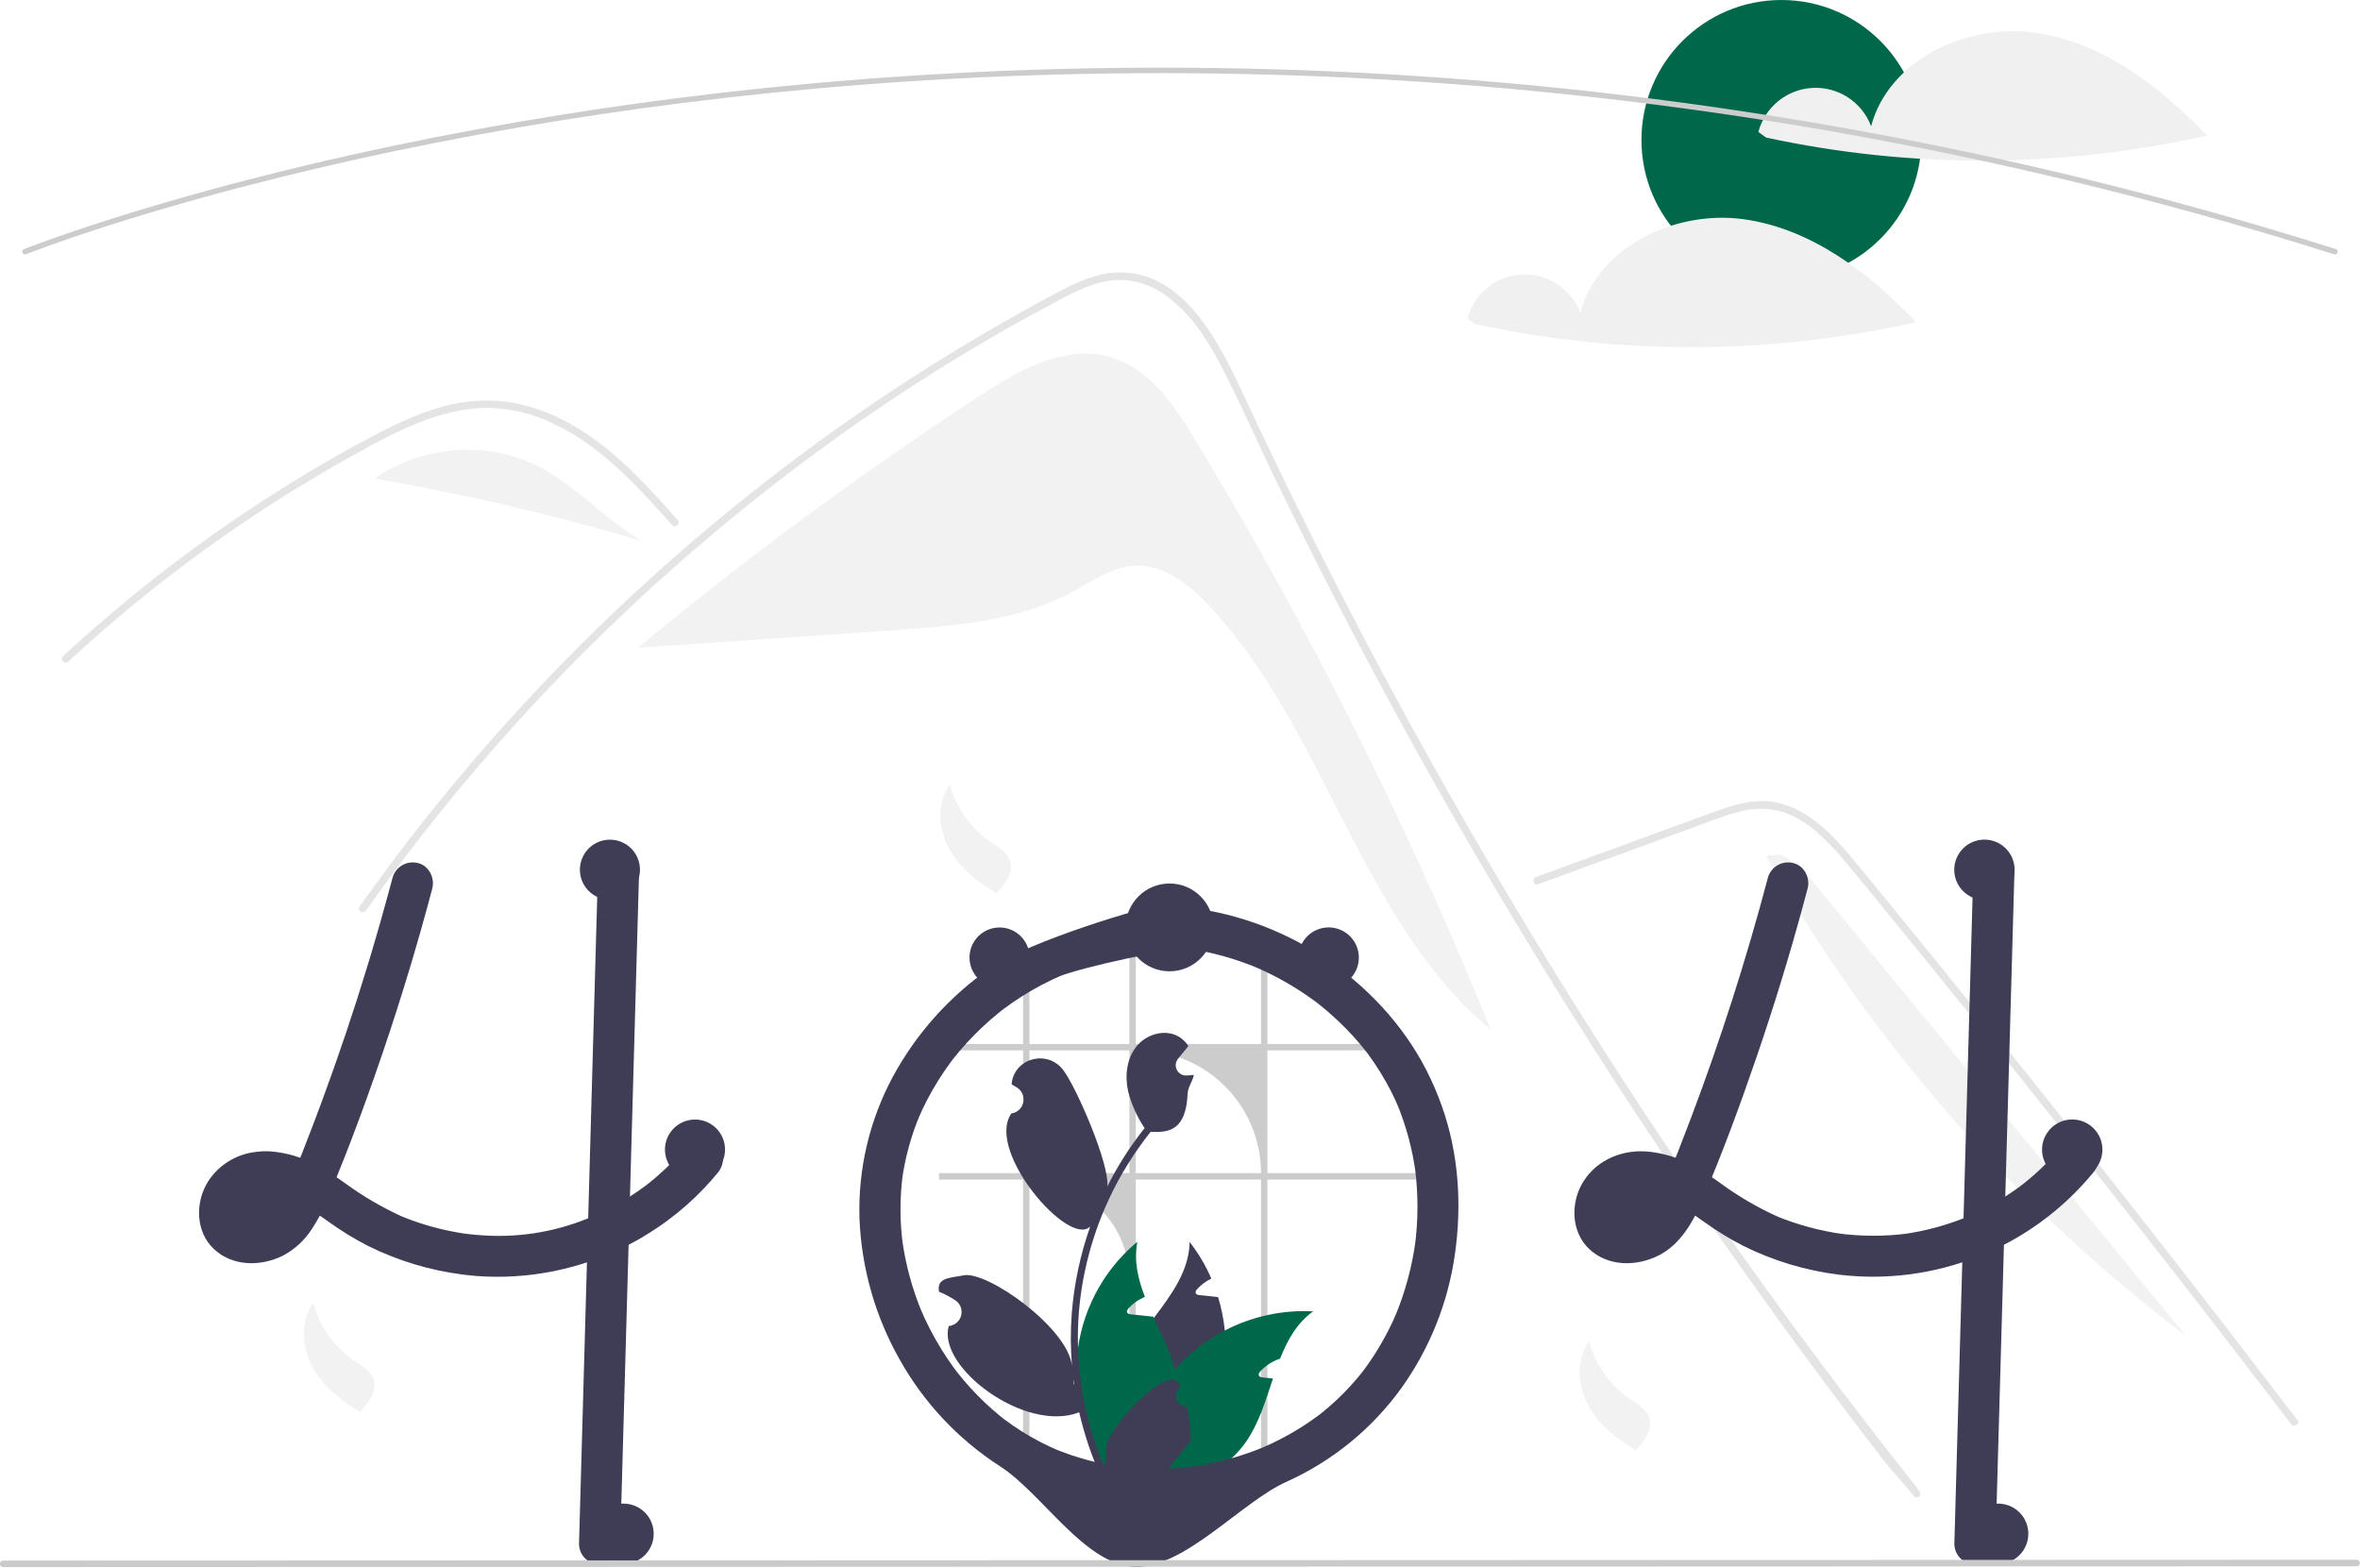
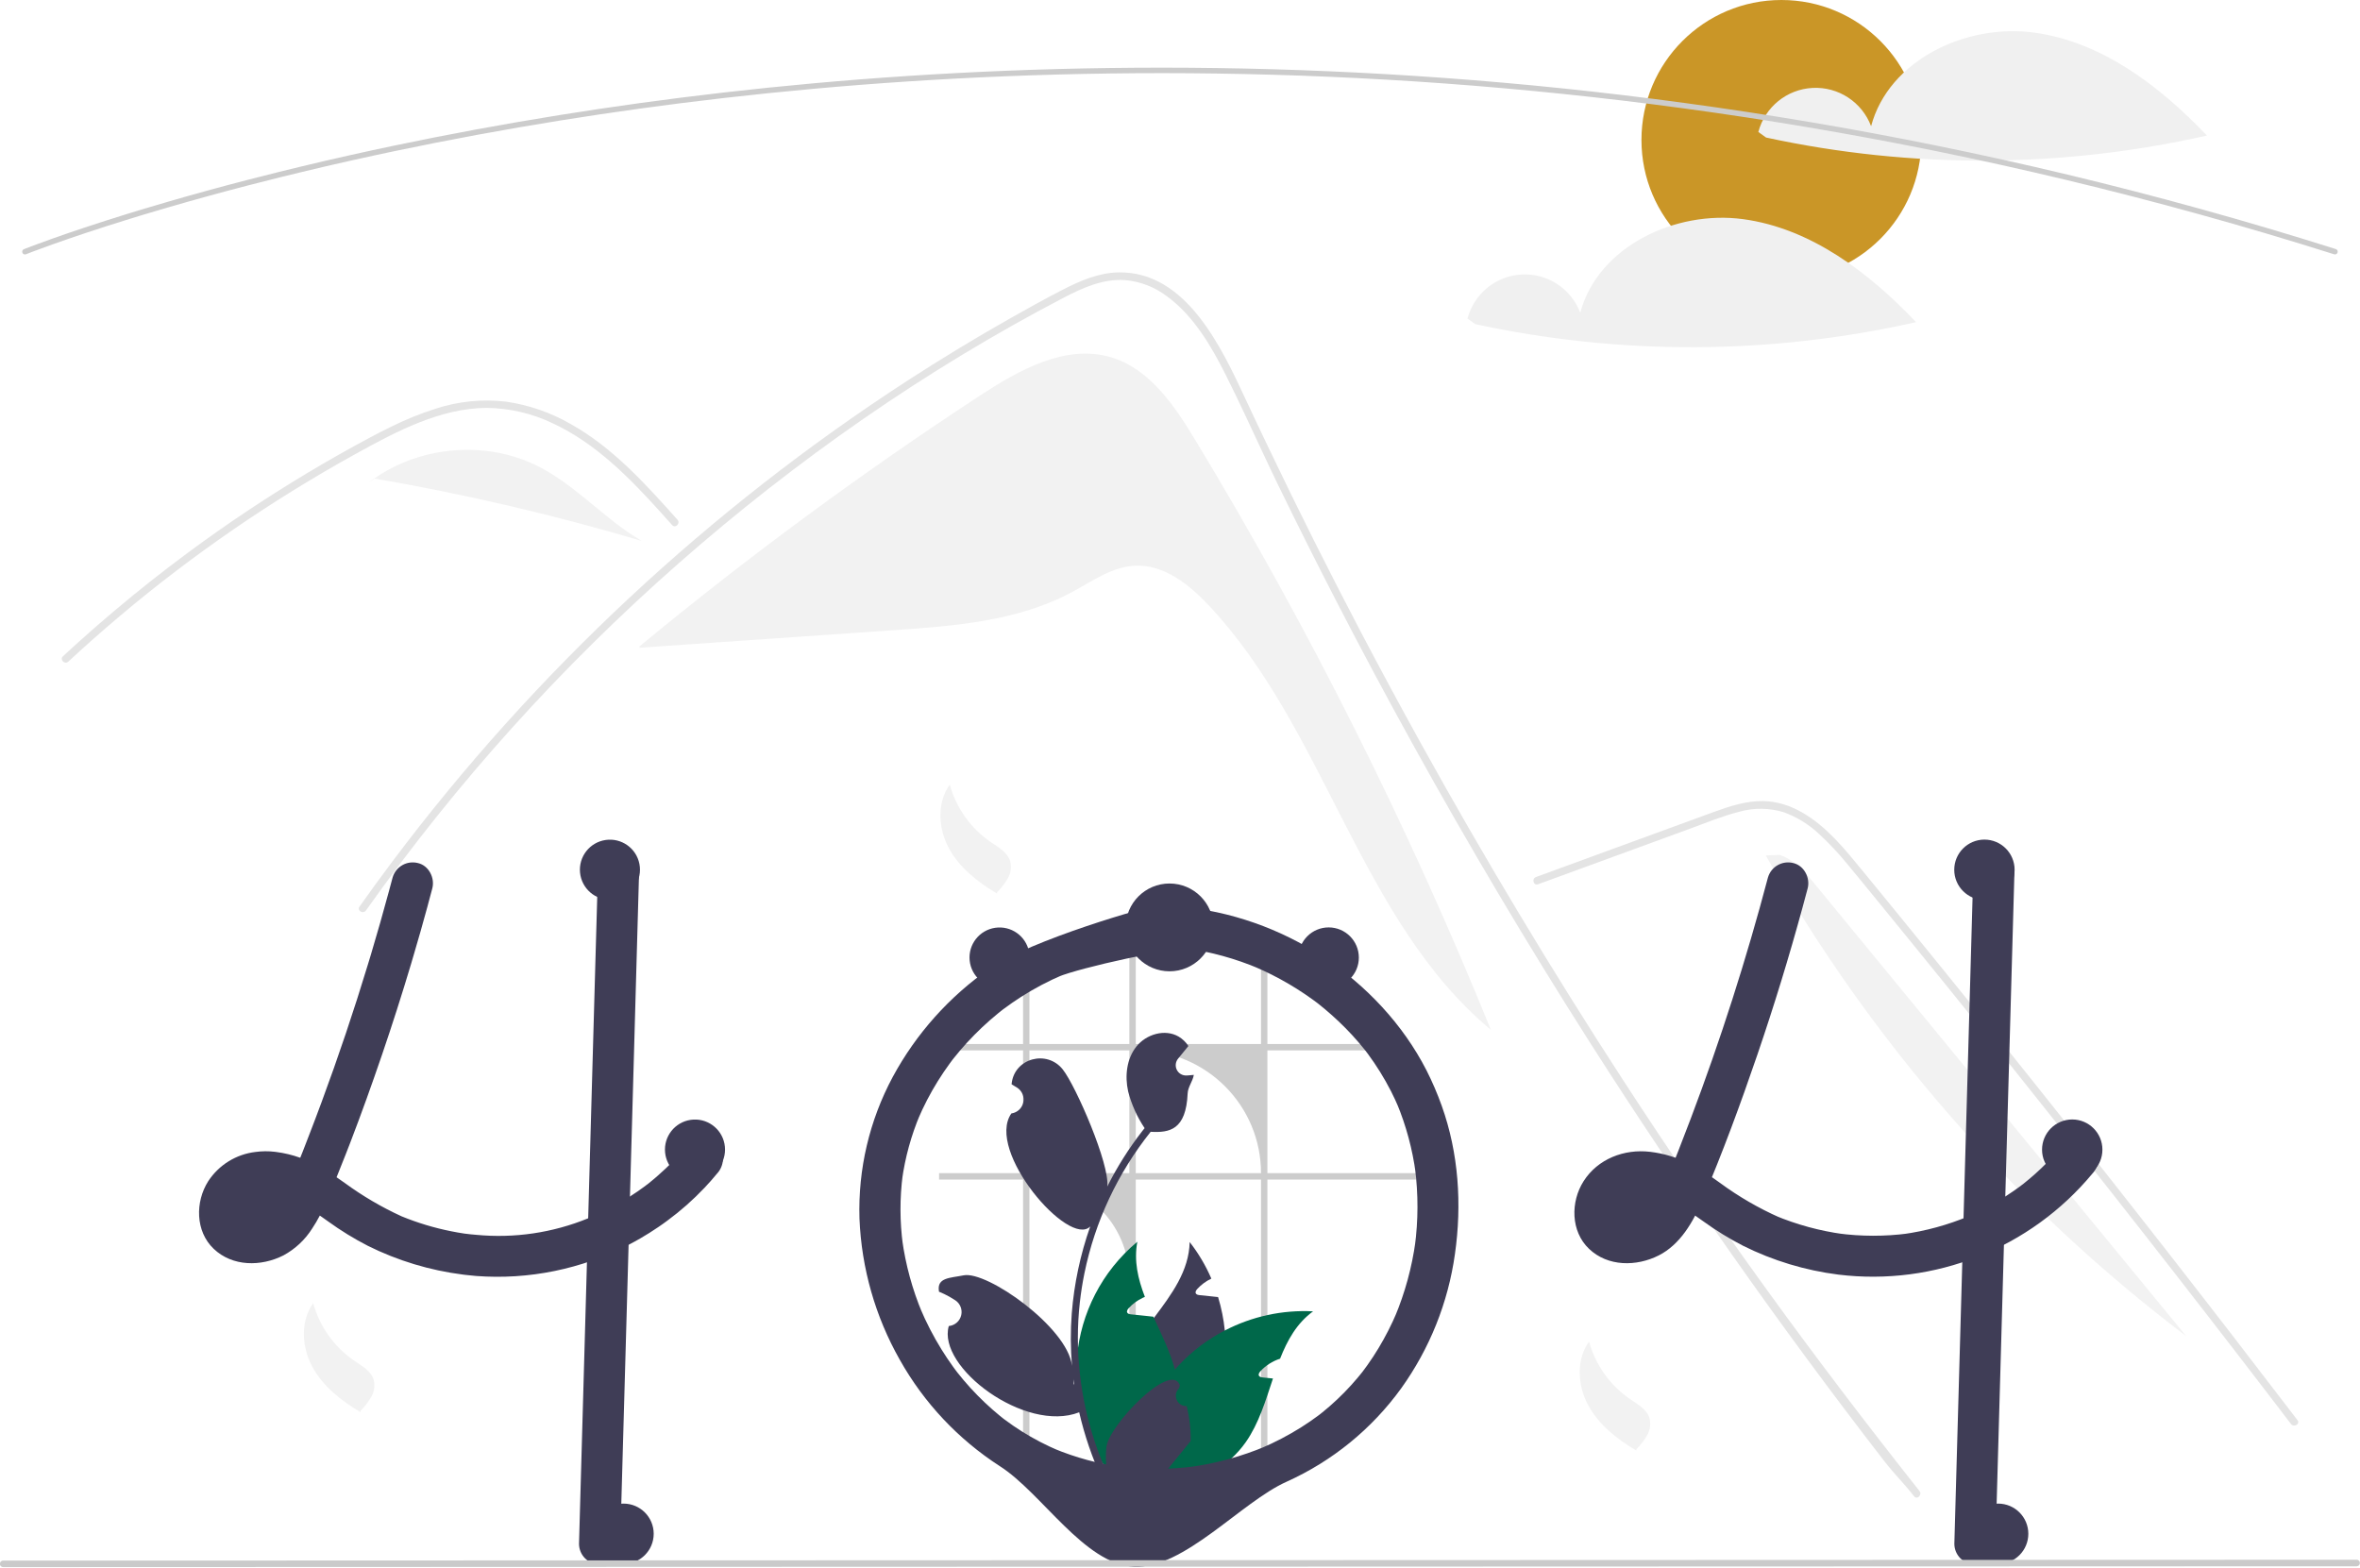
<svg xmlns="http://www.w3.org/2000/svg" data-name="Layer 1" width="860.131" height="571.148" viewBox="0 0 860.131 571.148">
  <path d="M605.67,324.953c-7.669-12.684-16.757-26.228-30.99-30.37-16.482-4.796-33.413,4.732-47.775,14.135a1392.157,1392.157,0,0,0-123.893,91.283l.043.492q46.226-3.188,92.451-6.376c22.265-1.535,45.296-3.283,64.972-13.816,7.467-3.997,14.745-9.336,23.206-9.708,10.512-.462,19.677,6.879,26.88,14.549,42.607,45.371,54.937,114.754,102.738,154.616A1516.995,1516.995,0,0,0,605.67,324.953Z" transform="translate(-169.9343 -164.426)" fill="#f2f2f2" />
  <path d="M867.571,709.781c-4.712-5.95-6.637-7.343-11.285-13.348q-56.764-73.416-106.708-151.792-33.924-53.23-64.483-108.504-14.549-26.278-28.3-52.969-10.67-20.695-20.865-41.638c-1.944-3.988-3.832-7.994-5.711-12.009-4.428-9.442-8.773-18.93-13.439-28.244-5.317-10.616-11.789-21.745-21.553-28.877a29.405,29.405,0,0,0-15.319-5.895c-7.948-.513-15.282,2.769-22.176,6.353-50.439,26.301-97.659,59.276-140.37,96.798A730.778,730.778,0,0,0,303.322,496.247c-1.008,1.439-3.392.064-2.374-1.384q6.009-8.498,12.257-16.813A734.817,734.817,0,0,1,500.805,303.064q18.248-11.826,37.183-22.542c6.362-3.603,12.752-7.16,19.251-10.497,6.371-3.273,13.137-6.215,20.416-6.325,24.77-.385,37.595,27.667,46.405,46.542q4.153,8.911,8.406,17.766,16.075,33.621,33.387,66.628,10.685,20.379,21.837,40.52,34.707,62.718,73.779,122.897c34.506,53.143,68.737,100.089,108.046,149.785C870.596,709.213,868.662,711.175,867.571,709.781Z" transform="translate(-169.9343 -164.426)" fill="#e4e4e4" />
  <path d="M414.916,355.804c-1.439-1.604-2.869-3.209-4.318-4.813-11.422-12.633-23.679-25.118-39.364-32.361a57.11,57.11,0,0,0-23.927-5.546c-8.562.028-16.932,2.273-24.843,5.418-3.74,1.494-7.398,3.19-11.001,4.996-4.116,2.072-8.159,4.281-12.183,6.509q-11.331,6.27-22.368,13.091-21.961,13.572-42.546,29.216-10.671,8.113-20.902,16.758-9.516,8.031-18.646,16.492c-1.302,1.201-3.245-.743-1.944-1.943,1.604-1.494,3.227-2.979,4.85-4.446q6.875-6.215,13.971-12.193,12.939-10.918,26.549-20.993,21.163-15.676,43.783-29.225,11.304-6.765,22.918-12.963c2.338-1.247,4.703-2.466,7.096-3.621a113.116,113.116,0,0,1,16.868-6.866,60.006,60.006,0,0,1,25.476-2.503,66.327,66.327,0,0,1,23.505,8.131c15.401,8.608,27.346,21.919,38.97,34.909C418.033,355.171,416.099,357.124,414.916,355.804Z" transform="translate(-169.9343 -164.426)" fill="#e4e4e4" />
  <path d="M730.477,486.711l36.905-13.498,18.323-6.702c5.968-2.183,11.921-4.667,18.09-6.23a28.539,28.539,0,0,1,16.374.209,37.738,37.738,0,0,1,12.771,7.917,103.64,103.64,0,0,1,10.475,11.186c3.989,4.794,7.92,9.639,11.868,14.467q24.441,29.891,48.563,60.041,24.121,30.15,47.92,60.556,23.857,30.48,47.385,61.216,2.882,3.765,5.76,7.534c1.06,1.388,3.449.02,2.375-1.388Q983.582,650.974,959.549,620.184q-24.092-30.864-48.516-61.466-24.424-30.601-49.179-60.937-6.167-7.558-12.354-15.099c-3.48-4.241-6.92-8.527-10.736-12.474-7.005-7.245-15.758-13.648-26.234-13.822-6.16-.102-12.121,1.852-17.844,3.923-6.17,2.232-12.325,4.506-18.486,6.759l-37.163,13.592-9.291,3.398c-1.649.603-.937,3.262.731,2.652Z" transform="translate(-169.9343 -164.426)" fill="#e4e4e4" />
  <path d="M366.377,334.526c-18.754-9.639-42.771-7.751-60.005,4.291a855.847,855.847,0,0,1,97.371,22.726C390.46,353.759,380.07,341.563,366.377,334.526Z" transform="translate(-169.9343 -164.426)" fill="#f2f2f2" />
  <path d="M306.188,338.784l-3.61,2.935c1.221-1.027,2.491-1.99,3.795-2.901C306.311,338.807,306.249,338.795,306.188,338.784Z" transform="translate(-169.9343 -164.426)" fill="#f2f2f2" />
  <path d="M831.549,486.846c-3.633-4.422-7.56-9.052-12.994-10.848l-5.073.2A575.436,575.436,0,0,0,966.749,651.418Q899.149,569.132,831.549,486.846Z" transform="translate(-169.9343 -164.426)" fill="#f2f2f2" />
  <path d="M516.084,450.367A37.481,37.481,0,0,0,531.015,471.325c2.82,1.92,6.157,3.762,7.122,7.035a8.379,8.379,0,0,1-.874,6.15,24.884,24.884,0,0,1-3.861,5.041l-.137.512c-6.998-4.147-13.656-9.393-17.522-16.551s-4.406-16.539.341-23.145" transform="translate(-169.9343 -164.426)" fill="#f2f2f2" />
  <path d="M749.084,653.367A37.481,37.481,0,0,0,764.015,674.325c2.82,1.92,6.157,3.762,7.122,7.035a8.379,8.379,0,0,1-.874,6.15,24.884,24.884,0,0,1-3.861,5.041l-.137.512c-6.998-4.147-13.656-9.393-17.522-16.551s-4.406-16.539.341-23.145" transform="translate(-169.9343 -164.426)" fill="#f2f2f2" />
  <path d="M284.084,639.367A37.481,37.481,0,0,0,299.015,660.325c2.82,1.92,6.157,3.762,7.122,7.035a8.379,8.379,0,0,1-.874,6.15,24.884,24.884,0,0,1-3.861,5.041l-.137.512c-6.998-4.147-13.656-9.393-17.522-16.551s-4.406-16.539.341-23.145" transform="translate(-169.9343 -164.426)" fill="#f2f2f2" />
-   <circle cx="649.249" cy="51" r="51" fill="#00684a" />
+   <circle cx="649.249" cy="51" r="51" fill="#CA9627" />
  <path d="M911.219,176.296c-24.717-3.341-52.935,10.019-59.341,34.124a21.597,21.597,0,0,0-41.094,2.109l2.83,2.027a372.275,372.275,0,0,0,160.659-.726C957.079,195.76,935.935,179.637,911.219,176.296Z" transform="translate(-169.9343 -164.426)" fill="#f0f0f0" />
  <path d="M805.219,244.296c-24.717-3.341-52.935,10.019-59.341,34.124a21.597,21.597,0,0,0-41.094,2.109l2.83,2.027a372.275,372.275,0,0,0,160.659-.726C851.079,263.76,829.935,247.637,805.219,244.296Z" transform="translate(-169.9343 -164.426)" fill="#f0f0f0" />
  <path d="M1020.946,257.154a.982.982,0,0,1-.302-.047C756.237,173.489,523.199,184.424,374.264,208.321c-20.269,3.251-40.591,7.006-60.404,11.161-5.058,1.06-10.306,2.195-15.597,3.378-6.319,1.407-12.554,2.856-18.532,4.306q-3.873.917-7.595,1.849c-3.758.928-7.572,1.895-11.66,2.957-4.568,1.178-9.209,2.413-13.797,3.672a.442.442,0,0,1-.051.015l0.0.001c-5.183,1.415-10.338,2.871-15.323,4.325-2.698.779-5.304,1.548-7.799,2.307-.279.077-.526.151-.776.228l-.536.163c-.311.095-.617.188-.924.275l-.02.006 0.0.001-.812.252c-.968.293-1.912.579-2.841.864-24.545,7.566-38.038,12.949-38.171,13.002a1,1,0,1,1-.744-1.856c.134-.053,13.693-5.463,38.328-13.058.932-.286,1.879-.572,2.85-.866l.754-.234c.026-.01.052-.018.078-.025.305-.087.61-.18.919-.273l.537-.163c.268-.081.531-.161.801-.235,2.479-.754,5.093-1.524,7.798-2.307,4.987-1.455,10.147-2.911,15.334-4.328.016-.006.033-.01.049-.015v-.001c4.604-1.263,9.263-2.503,13.845-3.685,4.094-1.063,7.915-2.032,11.68-2.962q3.738-.93,7.609-1.853c5.985-1.451,12.233-2.902,18.563-4.312,5.299-1.184,10.556-2.322,15.622-3.383,19.843-4.162,40.198-7.923,60.497-11.179C523.096,182.415,756.467,171.463,1021.246,255.201a1.0 1,0,0,1-.301,1.953Z" transform="translate(-169.9343 -164.426)" fill="#ccc" />
  <path d="M432.923,584.266a6.729,6.729,0,0,0-1.7-2.67,6.43,6.43,0,0,0-.92-.71c-2.61-1.74-6.51-2.13-8.99,0a5.81,5.81,0,0,0-.69.71q-1.11,1.365-2.28,2.67c-1.28,1.46-2.59,2.87-3.96,4.24-.39.38-.78.77-1.18,1.15-.23.23-.46.45-.69.67-.88.84-1.78,1.65-2.69,2.45-.48.43-.96.85-1.45,1.26-.73.61-1.46,1.22-2.2,1.81-.07.05-.14.1-.21.16-.02.01-.03.03-.05.04-.01,0-.02,0-.03.02a.179.179,0,0,0-.07.05c-.22.15-.37.25-.48.34.04-.02.08-.05.12-.07-.18.14-.37.28-.55.42-1.75,1.29-3.54,2.53-5.37,3.69a99.21,99.21,0,0,1-14.22,7.55c-.33.13-.67.27-1.01.4a85.97,85.97,0,0,1-40.85,6.02q-2.13-.165-4.26-.45c-1.64-.24-3.27-.53-4.89-.86a97.932,97.932,0,0,1-18.02-5.44,118.652,118.652,0,0,1-20.66-12.12c-1-.71-2.01-1.42-3.02-2.11,1.15-2.82,2.28-5.64,3.38-8.48.55-1.37,1.08-2.74,1.6-4.12,4.09-10.63,7.93-21.36,11.61-32.13q5.58-16.365,10.53-32.92.51-1.68.99-3.36,2.595-8.745,4.98-17.53c.15-.57.31-1.13.45-1.7q.69-2.52,1.35-5.04c1-3.79-1.26-8.32-5.24-9.23a7.634,7.634,0,0,0-9.22,5.24c-.43,1.62-.86,3.23-1.3,4.85q-3.165,11.745-6.66,23.41-.51,1.68-1.02,3.36-7.71,25.41-16.93,50.31-1.11,3.015-2.25,6.01c-.37.98-.74,1.96-1.12,2.94-.73,1.93-1.48,3.86-2.23,5.79-.43,1.13-.87,2.26-1.31,3.38-.29.71-.57,1.42-.85,2.12a41.809,41.809,0,0,0-8.81-2.12l-.48-.06a27.397,27.397,0,0,0-7.01.06,23.914,23.914,0,0,0-17.24,10.66c-4.77,7.51-4.71,18.25,1.98,24.63,6.89,6.57,17.32,6.52,25.43,2.41a28.351,28.351,0,0,0,10.52-9.86,50.569,50.569,0,0,0,2.74-4.65c.21.14.42.28.63.43.8.56,1.6,1.13,2.39,1.69a111.738,111.738,0,0,0,14.51,8.91,108.359,108.359,0,0,0,34.62,10.47c.27.03.53.07.8.1,1.33.17,2.67.3,4.01.41a103.782,103.782,0,0,0,55.58-11.36q2.175-1.125,4.31-2.36,3.315-1.92,6.48-4.08c1.15-.78,2.27-1.57,3.38-2.4a101.042,101.042,0,0,0,13.51-11.95q2.355-2.475,4.51-5.11a8.061,8.061,0,0,0,2.2-5.3A7.564,7.564,0,0,0,432.923,584.266Zm-165.59,23.82c.21-.15.42-.31.62-.47C267.893,607.766,267.603,607.936,267.333,608.086Zm3.21-3.23c-.23.26-.44.52-.67.78a23.366,23.366,0,0,1-2.25,2.2c-.11.1-.23.2-.35.29a.01.01,0,0,0-.01.01,3.804,3.804,0,0,0-.42.22q-.645.39-1.32.72a17.005,17.005,0,0,1-2.71.75,16.799,16.799,0,0,1-2.13.02h-.02a14.823,14.823,0,0,1-1.45-.4c-.24-.12-.47-.26-.7-.4-.09-.08-.17-.16-.22-.21a2.44,2.44,0,0,1-.27-.29.01.01,0,0,0-.01-.01c-.11-.2-.23-.4-.34-.6a.031.031,0,0,1-.01-.02c-.08-.25-.15-.51-.21-.77a12.511,12.511,0,0,1,.01-1.37,13.467,13.467,0,0,1,.54-1.88,11.068,11.068,0,0,1,.69-1.26c.02-.04.12-.2.23-.38.01-.01.01-.01.01-.02.15-.17.3-.35.46-.51.27-.3.56-.56.85-.83a18.022,18.022,0,0,1,1.75-1.01,19.481,19.481,0,0,1,2.93-.79,24.989,24.989,0,0,1,4.41.04,30.301,30.301,0,0,1,4.1,1.01,36.945,36.945,0,0,1-2.77,4.54C270.623,604.746,270.583,604.806,270.543,604.856Zm-11.12-3.29a2.18,2.18,0,0,1-.31.39A1.409,1.409,0,0,1,259.423,601.566Z" transform="translate(-169.9343 -164.426)" fill="#3f3d56" />
  <path d="M402.863,482.136q-.135,4.71-.27,9.42-.285,10.455-.59,20.92-.315,11.775-.66,23.54-.165,6.075-.34,12.15-.465,16.365-.92,32.72c-.03,1.13-.07,2.25-.1,3.38q-.225,8.115-.45,16.23-.255,8.805-.5,17.61-.18,6.6-.37,13.21-1.35,47.895-2.7,95.79a7.648,7.648,0,0,1-7.5,7.5,7.561,7.561,0,0,1-7.5-7.5q.75-26.94,1.52-53.88.675-24.36,1.37-48.72.225-8.025.45-16.06.345-12.09.68-24.18c.03-1.13.07-2.25.1-3.38.02-.99.05-1.97.08-2.96q.66-23.475,1.32-46.96.27-9.24.52-18.49.3-10.545.6-21.08c.09-3.09.17-6.17.26-9.26a7.648,7.648,0,0,1,7.5-7.5A7.561,7.561,0,0,1,402.863,482.136Z" transform="translate(-169.9343 -164.426)" fill="#3f3d56" />
  <path d="M814.291,484.217a893.238,893.238,0,0,1-28.161,87.941c-3.007,7.946-6.083,15.877-9.371,23.712l.756-1.792a54.583,54.583,0,0,1-5.59,10.612q-.229.321-.467.636,1.166-1.49.443-.589c-.254.301-.505.602-.768.895a23.664,23.664,0,0,1-2.249,2.203q-.301.258-.612.504l.938-.729c-.109.257-.873.597-1.111.743a18.254,18.254,0,0,1-2.405,1.219l1.792-.756a19.086,19.086,0,0,1-4.231,1.161l1.994-.268a17.021,17.021,0,0,1-4.298.046l1.994.268a14.002,14.002,0,0,1-3.405-.917l1.792.756a12.012,12.012,0,0,1-1.679-.896c-.271-.177-1.105-.809-.015.025,1.133.866.146.074-.088-.156-.194-.192-.37-.4-.56-.595-.882-.905.996,1.557.397.499a18.182,18.182,0,0,1-.878-1.637l.756,1.792a11.925,11.925,0,0,1-.728-2.651l.268,1.994a13.651,13.651,0,0,1-.003-3.405l-.268,1.994a15.964,15.964,0,0,1,.995-3.68l-.756,1.792a16.729,16.729,0,0,1,1.178-2.298,6.729,6.729,0,0,1,.729-1.071c.049.016-1.269,1.513-.569.757.183-.198.354-.406.539-.602.296-.314.614-.601.926-.898,1.045-.994-1.462.966-.257.179a19.049,19.049,0,0,1,2.749-1.499l-1.792.756a20.311,20.311,0,0,1,4.995-1.34l-1.994.268a25.628,25.628,0,0,1,6.461.076l-1.994-.268a33.211,33.211,0,0,1,7.892,2.22l-1.792-.756c5.39,2.314,10.163,5.749,14.928,9.118a111.95,111.95,0,0,0,14.506,8.906,108.388,108.388,0,0,0,34.622,10.474,103.933,103.933,0,0,0,92.586-36.752,8.078,8.078,0,0,0,2.197-5.303,7.632,7.632,0,0,0-2.197-5.303c-2.752-2.526-7.949-3.239-10.607,0a95.636,95.636,0,0,1-8.107,8.727q-2.017,1.914-4.142,3.71-1.214,1.026-2.461,2.011c-.393.311-1.619,1.138.263-.197-.431.306-.845.64-1.271.955a99.269,99.269,0,0,1-20.332,11.565l1.792-.756a96.836,96.836,0,0,1-24.171,6.622l1.994-.268a97.643,97.643,0,0,1-25.754-.038l1.994.268a99.8,99.8,0,0,1-24.857-6.77l1.792.756a116.025,116.025,0,0,1-21.736-12.591,86.877,86.877,0,0,0-11.113-6.994,42.824,42.824,0,0,0-14.438-4.389c-9.439-1.111-19.057,2.566-24.246,10.72-4.776,7.505-4.714,18.244,1.974,24.625,6.888,6.572,17.318,6.517,25.436,2.406,7.817-3.959,12.513-12.185,15.815-19.942,7.431-17.455,14.01-35.314,20.14-53.263q9.097-26.637,16.499-53.813.917-3.366,1.807-6.739c1.001-3.789-1.261-8.32-5.238-9.226a7.633,7.633,0,0,0-9.226,5.238Z" transform="translate(-169.9343 -164.426)" fill="#3f3d56" />
  <path d="M889.124,482.136l-2.7,95.793-2.685,95.294-1.518,53.884a7.565,7.565,0,0,0,7.5,7.5,7.649,7.649,0,0,0,7.5-7.5l2.7-95.793,2.685-95.294,1.518-53.884a7.565,7.565,0,0,0-7.5-7.5,7.649,7.649,0,0,0-7.5,7.5Z" transform="translate(-169.9343 -164.426)" fill="#3f3d56" />
  <path d="M629.526,700.361h2.329V594.319h54.329v-2.323H631.855V547.252H673.81q-.923-1.173-1.899-2.317H631.855V515.382c-.77-.328-1.547-.645-2.329-.944V544.935h-45.652V507.07c-.782.036-1.553.09-2.329.155v37.71h-36.42V516.684c-.782.346-1.553.711-2.317,1.093V544.935h-30.616v2.317h30.616v44.744h-30.616v2.323h30.616V700.361h2.317V594.319a36.413,36.413,0,0,1,36.42,36.42v69.622h2.329V594.319h45.652Zm-84.401-108.365V547.252h36.42v44.744Zm38.749,0V547.252h.914a44.741,44.741,0,0,1,44.738,44.744Z" transform="translate(-169.9343 -164.426)" opacity="0.2" />
  <path d="M615.303,668.566a63.059,63.059,0,0,1-20.05,33.7c-.74.64-1.48,1.26-2.25,1.87q-2.805.255-5.57.52c-1.53.14-3.04.29-4.54.43l-.27.03-.19-1.64-.76-6.64a37.623,37.623,0,0,1-3.3-32.44c2.64-7.12,7.42-13.41,12.12-19.65,6.49-8.62,12.8-17.14,13.03-27.65a60.544,60.544,0,0,1,7.9,13.33,16.432,16.432,0,0,0-5.12,3.77c-.41.45-.82,1.08-.54,1.62.24.46.84.57,1.36.63,1.25.13,2.51.26,3.76.39,1,.11,2,.21,3,.32a63.99,63.99,0,0,1,2.45,12.18A61.189,61.189,0,0,1,615.303,668.566Z" transform="translate(-169.9343 -164.426)" fill="#3f3d56" />
  <path d="M648.503,642.356c-5.9,4.29-9.35,10.46-12.03,17.26a16.628,16.628,0,0,0-7.17,4.58c-.41.45-.82,1.08-.54,1.62.24.46.84.57,1.36.63,1.25.13,2.51.26,3.76.39-2.68,8.04-5.14,16.36-9.88,23.15a36.989,36.989,0,0,1-12.03,10.91,38.492,38.492,0,0,1-4.02,1.99q-7.62.585-14.95,1.25-2.805.255-5.57.52c-1.53.14-3.04.29-4.54.43q-.015-.825,0-1.65a63.304,63.304,0,0,1,15.25-39.86c.45-.52.91-1.03,1.38-1.54a61.792,61.792,0,0,1,16.81-12.7A62.654,62.654,0,0,1,648.503,642.356Z" transform="translate(-169.9343 -164.426)" fill="#00684a" />
  <path d="M589.163,699.526l-1.15,3.4-.58,1.73c-1.53.14-3.04.29-4.54.43l-.27.03c-1.66.17-3.31.34-4.96.51-.43-.5-.86-1.01-1.28-1.53a62.03,62.03,0,0,1,8.07-87.11c-1.32,6.91.22,13.53,2.75,20.1-.27.11-.53.22-.78.34a16.432,16.432,0,0,0-5.12,3.77c-.41.45-.82,1.08-.54,1.62.24.46.84.57,1.36.63,1.25.13,2.51.26,3.76.39,1,.11,2,.21,3,.32q.705.075,1.41.15c.07.15.13.29.2.44,2.85,6.18,5.92,12.39,7.65,18.83a43.666,43.666,0,0,1,1.02,4.91A37.604,37.604,0,0,1,589.163,699.526Z" transform="translate(-169.9343 -164.426)" fill="#00684a" />
  <path d="M689.821,554.487c-8.609-16.792-21.946-30.921-37.632-41.304a114.237,114.237,0,0,0-52.563-18.38q-3.69-.335-7.399-.393c-2.921-.044-46.866,12.632-61.587,22.982a114.295,114.295,0,0,0-35.333,39.527,102.5,102.5,0,0,0-12.126,51.633,113.564,113.564,0,0,0,14.703,51.476,110.475,110.475,0,0,0,36.444,38.746C549.667,708.561,565.074,734.51,583.183,735.426c18.246.923,39.054-23.555,55.695-30.987a104.425,104.425,0,0,0,41.726-34.005,110.25,110.25,0,0,0,19.599-48.948c2.574-18.083,1.374-36.733-4.801-54.016a111.86,111.86,0,0,0-5.58-12.983c-1.78-3.505-6.996-4.796-10.261-2.691a7.68,7.68,0,0,0-2.691,10.261q1.568,3.088,2.915,6.278l-.756-1.792a101.151,101.151,0,0,1,6.876,25.538l-.268-1.994a109.229,109.229,0,0,1-.066,28.683l.268-1.994a109.734,109.734,0,0,1-7.555,27.674l.756-1.792a104.212,104.212,0,0,1-6.672,13.098q-1.923,3.186-4.081,6.222c-.632.888-1.283,1.761-1.939,2.631-.856,1.136,1.167-1.483.282-.369-.151.19-.3.38-.452.569q-.681.852-1.382,1.688a93.613,93.613,0,0,1-10.176,10.384q-1.366,1.192-2.778,2.331c-.469.378-.932.773-1.421,1.125.019-.013,1.58-1.199.656-.511-.29.216-.579.436-.87.652q-2.91,2.156-5.974,4.092a103.485,103.485,0,0,1-14.756,7.713l1.792-.756a109.215,109.215,0,0,1-27.597,7.552l1.994-.268a108.154,108.154,0,0,1-28.589.051l1.994.268a99.835,99.835,0,0,1-25.095-6.784l1.792.756a93.643,93.643,0,0,1-13.416-6.991q-3.174-2-6.184-4.247c-.286-.214-.57-.43-.855-.645-.915-.691.658.51.67.518a19.169,19.169,0,0,1-1.535-1.225q-1.454-1.184-2.861-2.422a101.989,101.989,0,0,1-10.493-10.709q-1.213-1.434-2.374-2.911c-.335-.426-.947-1.29.404.529-.178-.239-.362-.474-.542-.712q-.647-.858-1.276-1.728-2.203-3.048-4.188-6.246a109.29,109.29,0,0,1-7.805-15.108l.756,1.792a106.588,106.588,0,0,1-7.34-26.837l.268,1.994a97.866,97.866,0,0,1-.048-25.636l-.268,1.994A94.673,94.673,0,0,1,505.276,570.55l-.756,1.792a101.557,101.557,0,0,1,7.195-13.856q2.066-3.323,4.378-6.485.525-.718,1.062-1.428c.324-.428,1.215-1.493-.305.388.149-.184.293-.374.439-.56q1.269-1.608,2.6-3.165A107.402,107.402,0,0,1,530.772,536.215q1.474-1.292,2.995-2.529.691-.562,1.391-1.113c.187-.147.376-.291.562-.439-1.997,1.59-.555.433-.102.093q3.134-2.348,6.435-4.461a103.644,103.644,0,0,1,15.387-8.108l-1.792.756c7.76-3.258,42.141-10.949,48.394-10.11l-1.994-.268A106.225,106.225,0,0,1,628.768,517.419l-1.792-.756a110.313,110.313,0,0,1,12.6,6.329q3.043,1.784,5.967,3.763,1.384.937,2.738,1.915.677.489,1.346.989c.248.185.494.373.741.558,1.039.779-1.431-1.128-.342-.267a110.843,110.843,0,0,1,10.368,9.253q2.401,2.445,4.637,5.045,1.147,1.334,2.246,2.708c.364.455,1.605,2.101.084.085.372.493.747.982,1.114,1.479a97.977,97.977,0,0,1,8.392,13.538c1.793,3.498,6.987,4.802,10.261,2.691A7.677,7.677,0,0,0,689.821,554.487Z" transform="translate(-169.9343 -164.426)" fill="#3f3d56" />
  <path d="M602.431,676.882a3.78,3.78,0,0,1-2.739-6.551c.095-.379.164-.651.259-1.03q-.051-.124-.103-.247c-3.48-8.298-25.685,14.833-26.645,22.632a30.029,30.029,0,0,0,.527,10.328A120.392,120.392,0,0,1,562.778,652.01a116.202,116.202,0,0,1,.721-12.963q.597-5.293,1.657-10.511a121.787,121.787,0,0,1,24.151-51.616c6.874.384,12.898-.663,13.48-13.985.103-2.37,1.861-4.422,2.248-6.756-.656.086-1.323.14-1.979.183-.204.011-.42.021-.624.032l-.077.003a3.745,3.745,0,0,1-3.076-6.101q.425-.523.851-1.046c.43-.538.871-1.065,1.302-1.603a1.865,1.865,0,0,0,.14-.161c.495-.613.99-1.216,1.485-1.829a10.829,10.829,0,0,0-3.55-3.432c-4.959-2.905-11.801-.893-15.384,3.593-3.593,4.486-4.271,10.779-3.023,16.384a43.398,43.398,0,0,0,6.003,13.383c-.269.344-.549.678-.818,1.022a122.574,122.574,0,0,0-12.794,20.268c1.016-7.939-11.412-36.608-16.218-42.681-5.773-7.294-17.611-4.111-18.628,5.136q-.015.134-.029.268,1.071.604,2.096,1.282a5.127,5.127,0,0,1-2.067,9.33l-.105.016c-9.556,13.644,21.077,49.155,28.745,41.181a125.11,125.11,0,0,0-6.734,31.693,118.664,118.664,0,0,0,.086,19.16l-.032-.226C558.902,648.154,529.674,627.514,521.139,629.233c-4.917.99-9.76.765-9.013,5.725q.018.119.036.237a34.442,34.442,0,0,1,3.862,1.861q1.071.604,2.096,1.282a5.127,5.127,0,0,1-2.067,9.33l-.105.016c-.075.011-.14.022-.215.032-4.35,14.966,27.907,39.12,47.518,31.435h.011a125.075,125.075,0,0,0,8.402,24.528H601.679c.108-.334.204-.678.301-1.011a34.102,34.102,0,0,1-8.305-.495c2.227-2.733,4.454-5.487,6.681-8.219a1.861,1.861,0,0,0,.14-.161c1.13-1.398,2.27-2.786,3.399-4.185l.001-.002a49.952,49.952,0,0,0-1.464-12.725Zm-34.371-67.613.016-.021-.016.043Zm-6.648,59.932-.258-.581c.011-.42.011-.839,0-1.269,0-.118-.021-.237-.021-.355.097.742.183,1.485.29,2.227Z" transform="translate(-169.9343 -164.426)" fill="#3f3d56" />
  <circle cx="95.249" cy="439" r="11" fill="#3f3d56" />
  <circle cx="227.249" cy="559" r="11" fill="#3f3d56" />
  <circle cx="728.249" cy="559" r="11" fill="#3f3d56" />
  <circle cx="755.249" cy="419" r="11" fill="#3f3d56" />
  <circle cx="723.249" cy="317" r="11" fill="#3f3d56" />
  <path d="M434.183,583.426a10.949,10.949,0,1,1-.21-2.16A10.992,10.992,0,0,1,434.183,583.426Z" transform="translate(-169.9343 -164.426)" fill="#3f3d56" />
  <circle cx="484.249" cy="349" r="11" fill="#3f3d56" />
  <path d="M545.183,513.426a10.949,10.949,0,1,1-.21-2.16A10.992,10.992,0,0,1,545.183,513.426Z" transform="translate(-169.9343 -164.426)" fill="#3f3d56" />
  <path d="M403.183,481.426a10.949,10.949,0,1,1-.21-2.16A10.992,10.992,0,0,1,403.183,481.426Z" transform="translate(-169.9343 -164.426)" fill="#3f3d56" />
  <circle cx="599.249" cy="443" r="11" fill="#3f3d56" />
  <circle cx="426.249" cy="338" r="16" fill="#3f3d56" />
  <path d="M1028.875,735.267l-857.75.307a1.191,1.191,0,1,1,0-2.381l857.75-.307a1.191,1.191,0,0,1,0,2.381Z" transform="translate(-169.9343 -164.426)" fill="#cacaca" />
</svg>
